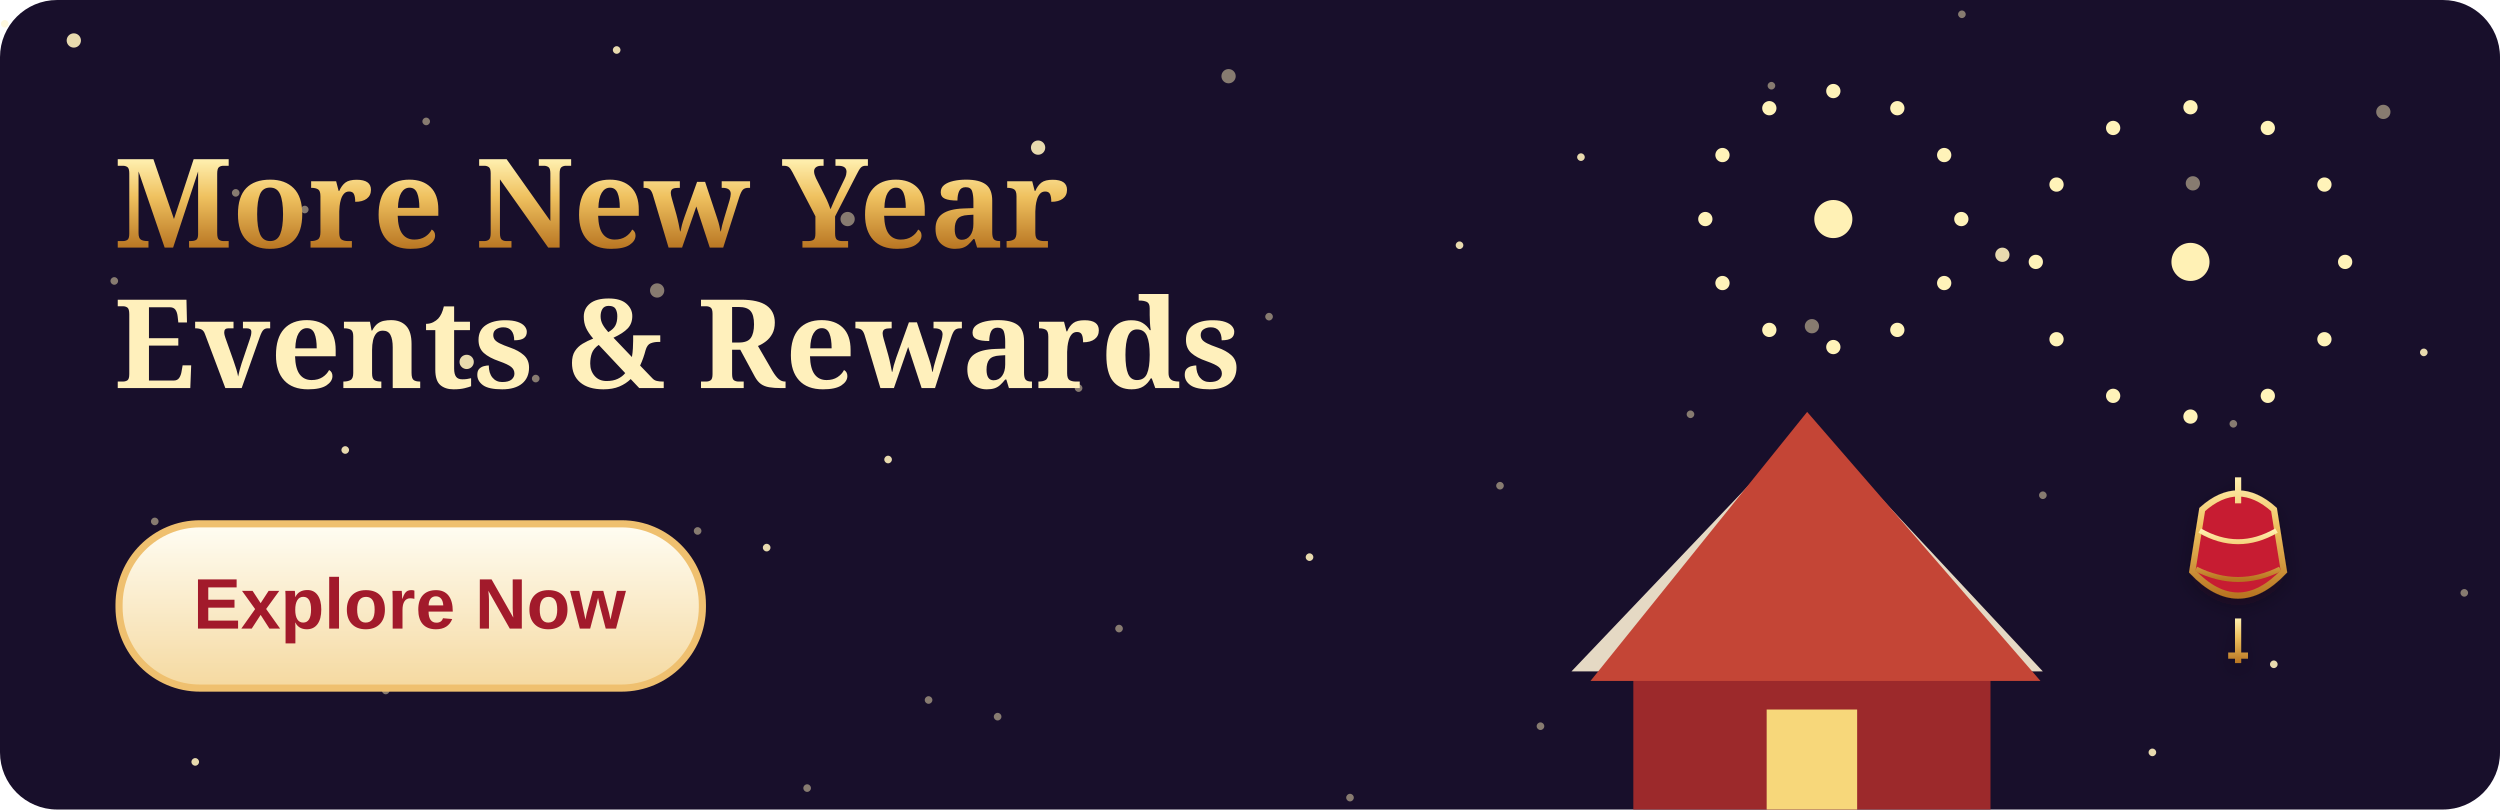
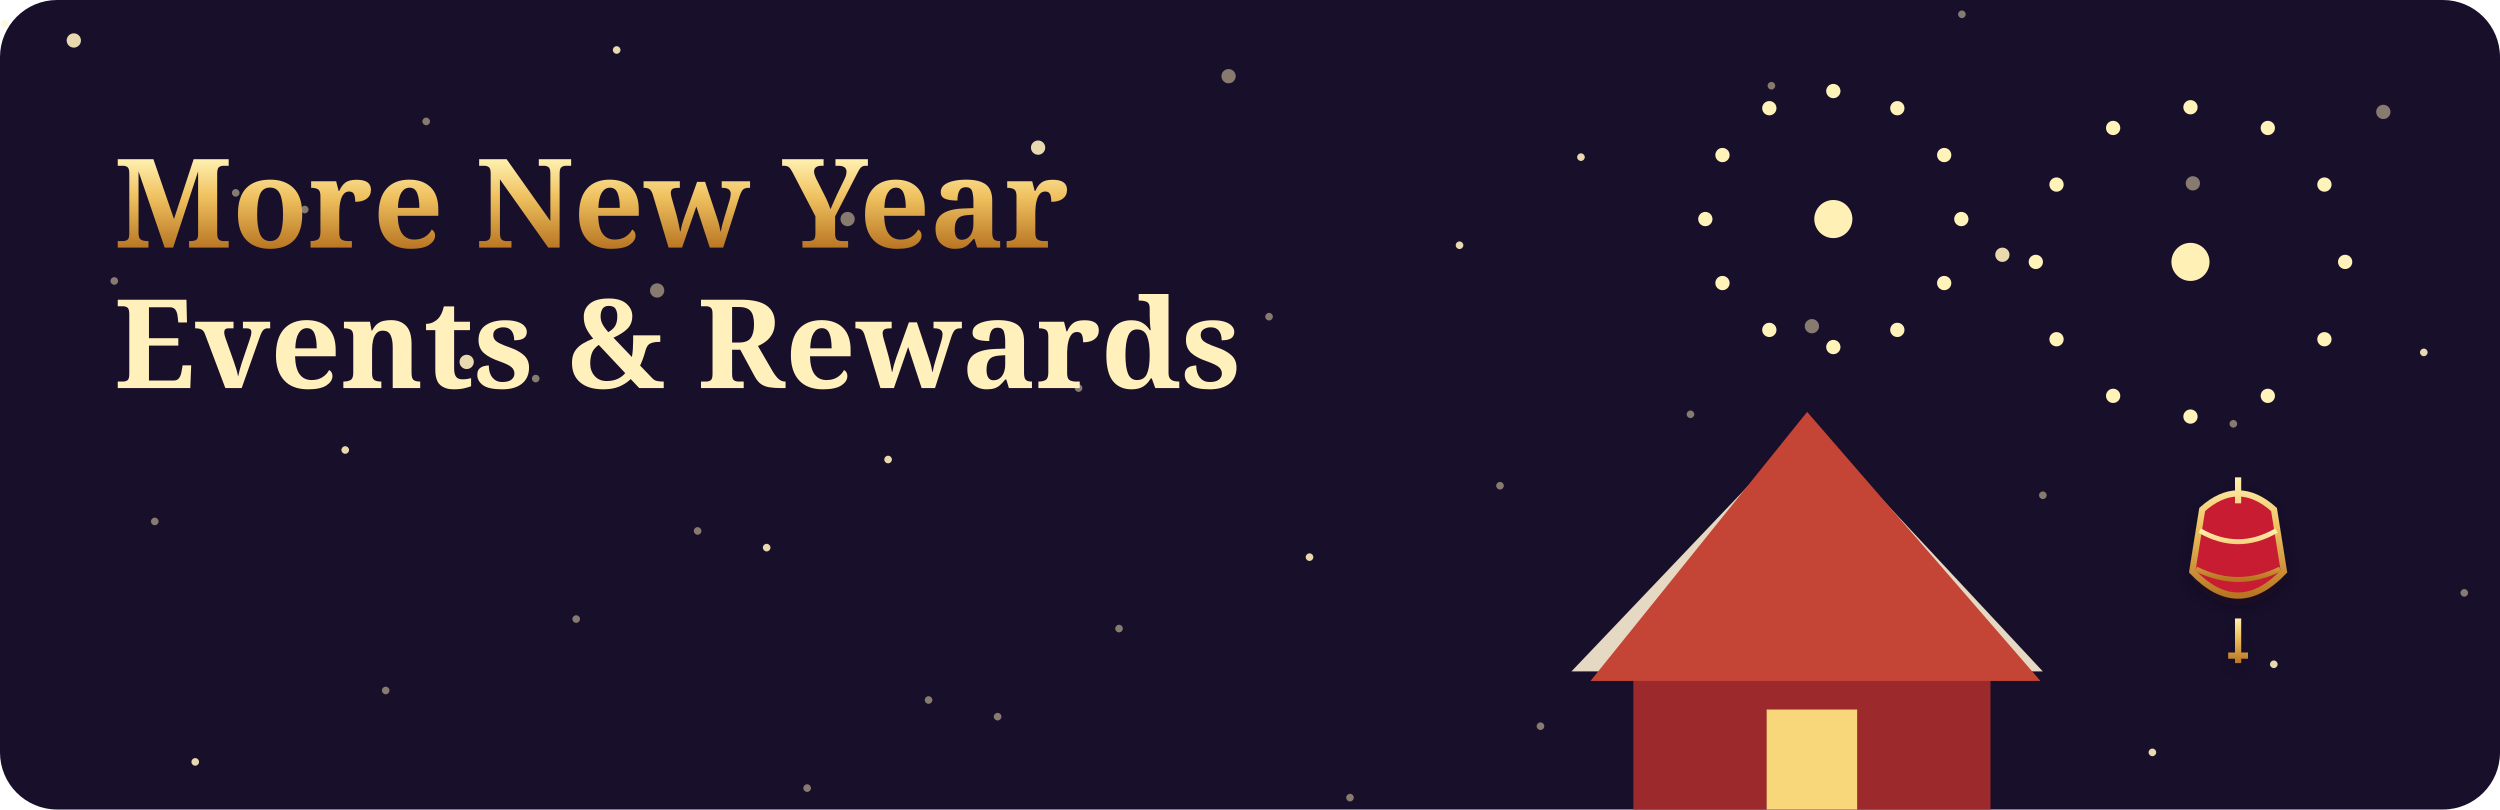
<svg xmlns="http://www.w3.org/2000/svg" width="1050" height="340" viewBox="0 0 1050 340">
  <defs>
    <linearGradient id="red" x1="0" y1="0" x2="1" y2="1">
      <stop stop-color="#350A24" />
      <stop offset=".5" stop-color="#8D1029" />
      <stop offset="1" stop-color="#D13B25" />
    </linearGradient>
    <linearGradient id="gold" x1="0" y1="0" x2="0" y2="1">
      <stop stop-color="#FFF0B0" />
      <stop offset=".42" stop-color="#EFC15F" />
      <stop offset="1" stop-color="#B87522" />
    </linearGradient>
    <linearGradient id="cream" x1="0" y1="0" x2="0" y2="1">
      <stop stop-color="#FFFDF3" />
      <stop offset="1" stop-color="#F5D9A0" />
    </linearGradient>
    <linearGradient id="green" x1="0" y1="0" x2="1" y2="1">
      <stop stop-color="#00664B" />
      <stop offset="1" stop-color="#103F39" />
    </linearGradient>
    <filter id="shadow" x="-30%" y="-30%" width="160%" height="160%">
      <feDropShadow dx="0" dy="6" stdDeviation="8" flood-color="#240010" flood-opacity=".28" />
    </filter>
  </defs>
  <rect width="1050" height="340" rx="24" fill="#180F2B" />
  <circle cx="31" cy="17" r="3" fill="#FFF1BD" opacity="0.9" />
  <circle cx="128" cy="88" r="1.6" fill="#FFF1BD" opacity="0.48" />
  <circle cx="225" cy="159" r="1.6" fill="#FFF1BD" opacity="0.48" />
  <circle cx="322" cy="230" r="1.6" fill="#FFF1BD" opacity="0.9" />
  <circle cx="419" cy="301" r="1.6" fill="#FFF1BD" opacity="0.48" />
  <circle cx="516" cy="32" r="3" fill="#FFF1BD" opacity="0.48" />
  <circle cx="613" cy="103" r="1.6" fill="#FFF1BD" opacity="0.9" />
  <circle cx="710" cy="174" r="1.6" fill="#FFF1BD" opacity="0.48" />
  <circle cx="807" cy="245" r="1.6" fill="#FFF1BD" opacity="0.48" />
  <circle cx="904" cy="316" r="1.6" fill="#FFF1BD" opacity="0.9" />
  <circle cx="1001" cy="47" r="3" fill="#FFF1BD" opacity="0.48" />
  <circle cx="48" cy="118" r="1.6" fill="#FFF1BD" opacity="0.48" />
  <circle cx="145" cy="189" r="1.6" fill="#FFF1BD" opacity="0.9" />
  <circle cx="242" cy="260" r="1.6" fill="#FFF1BD" opacity="0.48" />
  <circle cx="339" cy="331" r="1.6" fill="#FFF1BD" opacity="0.48" />
  <circle cx="436" cy="62" r="3" fill="#FFF1BD" opacity="0.9" />
  <circle cx="533" cy="133" r="1.6" fill="#FFF1BD" opacity="0.48" />
  <circle cx="630" cy="204" r="1.6" fill="#FFF1BD" opacity="0.48" />
  <circle cx="727" cy="275" r="1.6" fill="#FFF1BD" opacity="0.9" />
  <circle cx="824" cy="6" r="1.6" fill="#FFF1BD" opacity="0.48" />
  <circle cx="921" cy="77" r="3" fill="#FFF1BD" opacity="0.48" />
  <circle cx="1018" cy="148" r="1.6" fill="#FFF1BD" opacity="0.9" />
  <circle cx="65" cy="219" r="1.6" fill="#FFF1BD" opacity="0.48" />
  <circle cx="162" cy="290" r="1.6" fill="#FFF1BD" opacity="0.48" />
  <circle cx="259" cy="21" r="1.6" fill="#FFF1BD" opacity="0.9" />
  <circle cx="356" cy="92" r="3" fill="#FFF1BD" opacity="0.48" />
  <circle cx="453" cy="163" r="1.6" fill="#FFF1BD" opacity="0.48" />
  <circle cx="550" cy="234" r="1.6" fill="#FFF1BD" opacity="0.9" />
  <circle cx="647" cy="305" r="1.6" fill="#FFF1BD" opacity="0.48" />
  <circle cx="744" cy="36" r="1.6" fill="#FFF1BD" opacity="0.48" />
  <circle cx="841" cy="107" r="3" fill="#FFF1BD" opacity="0.9" />
  <circle cx="938" cy="178" r="1.6" fill="#FFF1BD" opacity="0.48" />
  <circle cx="1035" cy="249" r="1.6" fill="#FFF1BD" opacity="0.48" />
  <circle cx="82" cy="320" r="1.6" fill="#FFF1BD" opacity="0.9" />
  <circle cx="179" cy="51" r="1.6" fill="#FFF1BD" opacity="0.48" />
  <circle cx="276" cy="122" r="3" fill="#FFF1BD" opacity="0.48" />
  <circle cx="373" cy="193" r="1.6" fill="#FFF1BD" opacity="0.9" />
  <circle cx="470" cy="264" r="1.6" fill="#FFF1BD" opacity="0.48" />
  <circle cx="567" cy="335" r="1.6" fill="#FFF1BD" opacity="0.48" />
  <circle cx="664" cy="66" r="1.6" fill="#FFF1BD" opacity="0.9" />
  <circle cx="761" cy="137" r="3" fill="#FFF1BD" opacity="0.48" />
  <circle cx="858" cy="208" r="1.6" fill="#FFF1BD" opacity="0.48" />
  <circle cx="955" cy="279" r="1.6" fill="#FFF1BD" opacity="0.9" />
  <circle cx="2" cy="10" r="1.6" fill="#FFF1BD" opacity="0.48" />
  <circle cx="99" cy="81" r="1.6" fill="#FFF1BD" opacity="0.48" />
  <circle cx="196" cy="152" r="3" fill="#FFF1BD" opacity="0.9" />
  <circle cx="293" cy="223" r="1.6" fill="#FFF1BD" opacity="0.48" />
  <circle cx="390" cy="294" r="1.6" fill="#FFF1BD" opacity="0.48" />
  <g transform="translate(770 92)" stroke="url(#gold)" stroke-width="5" stroke-linecap="round">
    <g transform="rotate(0)">
      <path d="M0 -23.04V-48" />
      <circle cx="0" cy="-53.76" r="3" fill="#FFF3B9" stroke="none" />
    </g>
    <g transform="rotate(30)">
      <path d="M0 -23.04V-48" />
      <circle cx="0" cy="-53.76" r="3" fill="#FFF3B9" stroke="none" />
    </g>
    <g transform="rotate(60)">
      <path d="M0 -23.04V-48" />
      <circle cx="0" cy="-53.76" r="3" fill="#FFF3B9" stroke="none" />
    </g>
    <g transform="rotate(90)">
      <path d="M0 -23.04V-48" />
      <circle cx="0" cy="-53.76" r="3" fill="#FFF3B9" stroke="none" />
    </g>
    <g transform="rotate(120)">
      <path d="M0 -23.04V-48" />
      <circle cx="0" cy="-53.76" r="3" fill="#FFF3B9" stroke="none" />
    </g>
    <g transform="rotate(150)">
      <path d="M0 -23.04V-48" />
      <circle cx="0" cy="-53.76" r="3" fill="#FFF3B9" stroke="none" />
    </g>
    <g transform="rotate(180)">
      <path d="M0 -23.04V-48" />
      <circle cx="0" cy="-53.76" r="3" fill="#FFF3B9" stroke="none" />
    </g>
    <g transform="rotate(210)">
      <path d="M0 -23.04V-48" />
      <circle cx="0" cy="-53.76" r="3" fill="#FFF3B9" stroke="none" />
    </g>
    <g transform="rotate(240)">
      <path d="M0 -23.04V-48" />
      <circle cx="0" cy="-53.76" r="3" fill="#FFF3B9" stroke="none" />
    </g>
    <g transform="rotate(270)">
      <path d="M0 -23.04V-48" />
      <circle cx="0" cy="-53.76" r="3" fill="#FFF3B9" stroke="none" />
    </g>
    <g transform="rotate(300)">
      <path d="M0 -23.04V-48" />
      <circle cx="0" cy="-53.76" r="3" fill="#FFF3B9" stroke="none" />
    </g>
    <g transform="rotate(330)">
      <path d="M0 -23.04V-48" />
      <circle cx="0" cy="-53.76" r="3" fill="#FFF3B9" stroke="none" />
    </g>
    <circle r="8" fill="#FFF1B5" stroke="none" />
  </g>
  <g transform="translate(920 110)" stroke="url(#gold)" stroke-width="5" stroke-linecap="round">
    <g transform="rotate(0)">
      <path d="M0 -27.84V-58" />
      <circle cx="0" cy="-64.96" r="3" fill="#FFF3B9" stroke="none" />
    </g>
    <g transform="rotate(30)">
      <path d="M0 -27.84V-58" />
      <circle cx="0" cy="-64.96" r="3" fill="#FFF3B9" stroke="none" />
    </g>
    <g transform="rotate(60)">
      <path d="M0 -27.84V-58" />
      <circle cx="0" cy="-64.96" r="3" fill="#FFF3B9" stroke="none" />
    </g>
    <g transform="rotate(90)">
      <path d="M0 -27.84V-58" />
      <circle cx="0" cy="-64.96" r="3" fill="#FFF3B9" stroke="none" />
    </g>
    <g transform="rotate(120)">
      <path d="M0 -27.84V-58" />
      <circle cx="0" cy="-64.96" r="3" fill="#FFF3B9" stroke="none" />
    </g>
    <g transform="rotate(150)">
      <path d="M0 -27.84V-58" />
      <circle cx="0" cy="-64.96" r="3" fill="#FFF3B9" stroke="none" />
    </g>
    <g transform="rotate(180)">
      <path d="M0 -27.84V-58" />
      <circle cx="0" cy="-64.96" r="3" fill="#FFF3B9" stroke="none" />
    </g>
    <g transform="rotate(210)">
      <path d="M0 -27.84V-58" />
      <circle cx="0" cy="-64.96" r="3" fill="#FFF3B9" stroke="none" />
    </g>
    <g transform="rotate(240)">
      <path d="M0 -27.84V-58" />
      <circle cx="0" cy="-64.96" r="3" fill="#FFF3B9" stroke="none" />
    </g>
    <g transform="rotate(270)">
      <path d="M0 -27.84V-58" />
      <circle cx="0" cy="-64.96" r="3" fill="#FFF3B9" stroke="none" />
    </g>
    <g transform="rotate(300)">
      <path d="M0 -27.84V-58" />
      <circle cx="0" cy="-64.96" r="3" fill="#FFF3B9" stroke="none" />
    </g>
    <g transform="rotate(330)">
      <path d="M0 -27.84V-58" />
      <circle cx="0" cy="-64.96" r="3" fill="#FFF3B9" stroke="none" />
    </g>
    <circle r="8" fill="#FFF1B5" stroke="none" />
  </g>
  <path d="M660 282l100-105 98 105z" fill="#E5D9C4" />
  <rect x="686" y="280" width="150" height="60" fill="#9C292B" />
  <path d="M668 286l91-113 98 113" fill="#C44536" />
  <rect x="742" y="298" width="38" height="42" fill="#F7D77A" />
  <g transform="translate(940 240) scale(0.52)" filter="url(#shadow)">
    <path d="M0-76V-55M-29-50Q0-76 29-50L37 0Q0 39-37 0Z" fill="#C71C31" stroke="url(#gold)" stroke-width="5" />
    <path d="M-31-33Q0-15 31-33M-34-2Q0 15 34-2" stroke="url(#gold)" stroke-width="4" fill="none" />
    <path d="M0 38V74M-8 68H8" stroke="url(#gold)" stroke-width="5" />
    <path d="M-8-78H8" stroke="url(#gold)" stroke-width="6" />
  </g>
  <text x="48" y="104" font-size="52" fill="url(#gold)" font-family="Georgia,serif" font-weight="bold">More New Year</text>
  <text x="48" y="163" font-size="52" fill="#FFF0BC" font-family="Georgia,serif" font-weight="bold">Events &amp; Rewards</text>
-   <rect x="50" y="220" width="245" height="69" rx="34" fill="url(#cream)" stroke="#EFC06F" stroke-width="3" />
-   <text x="172" y="264" text-anchor="middle" font-size="30" font-family="Arial" fill="#A21A2B" font-weight="bold">Explore Now</text>
</svg>
